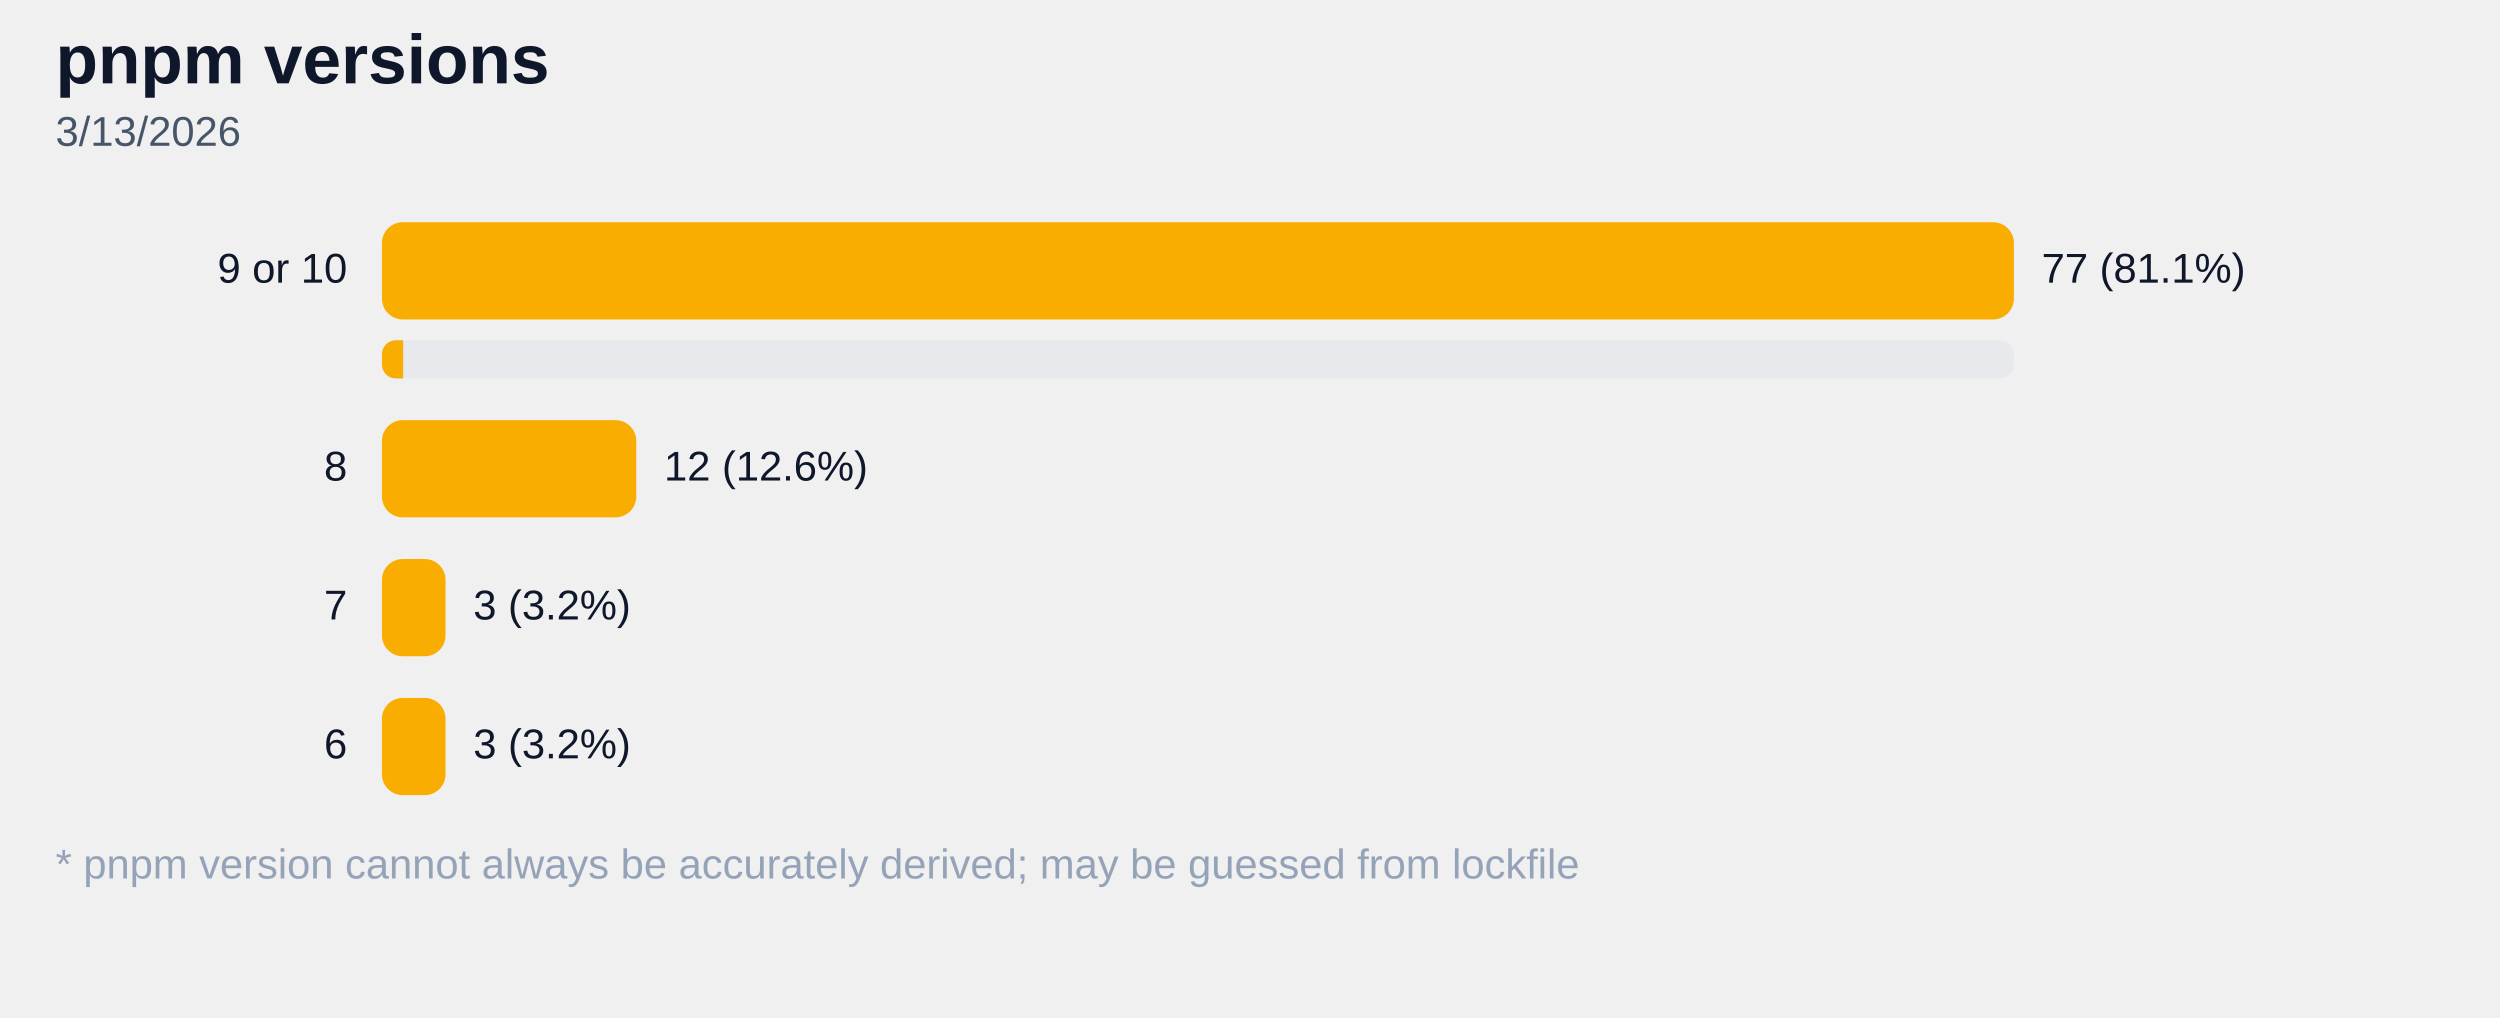
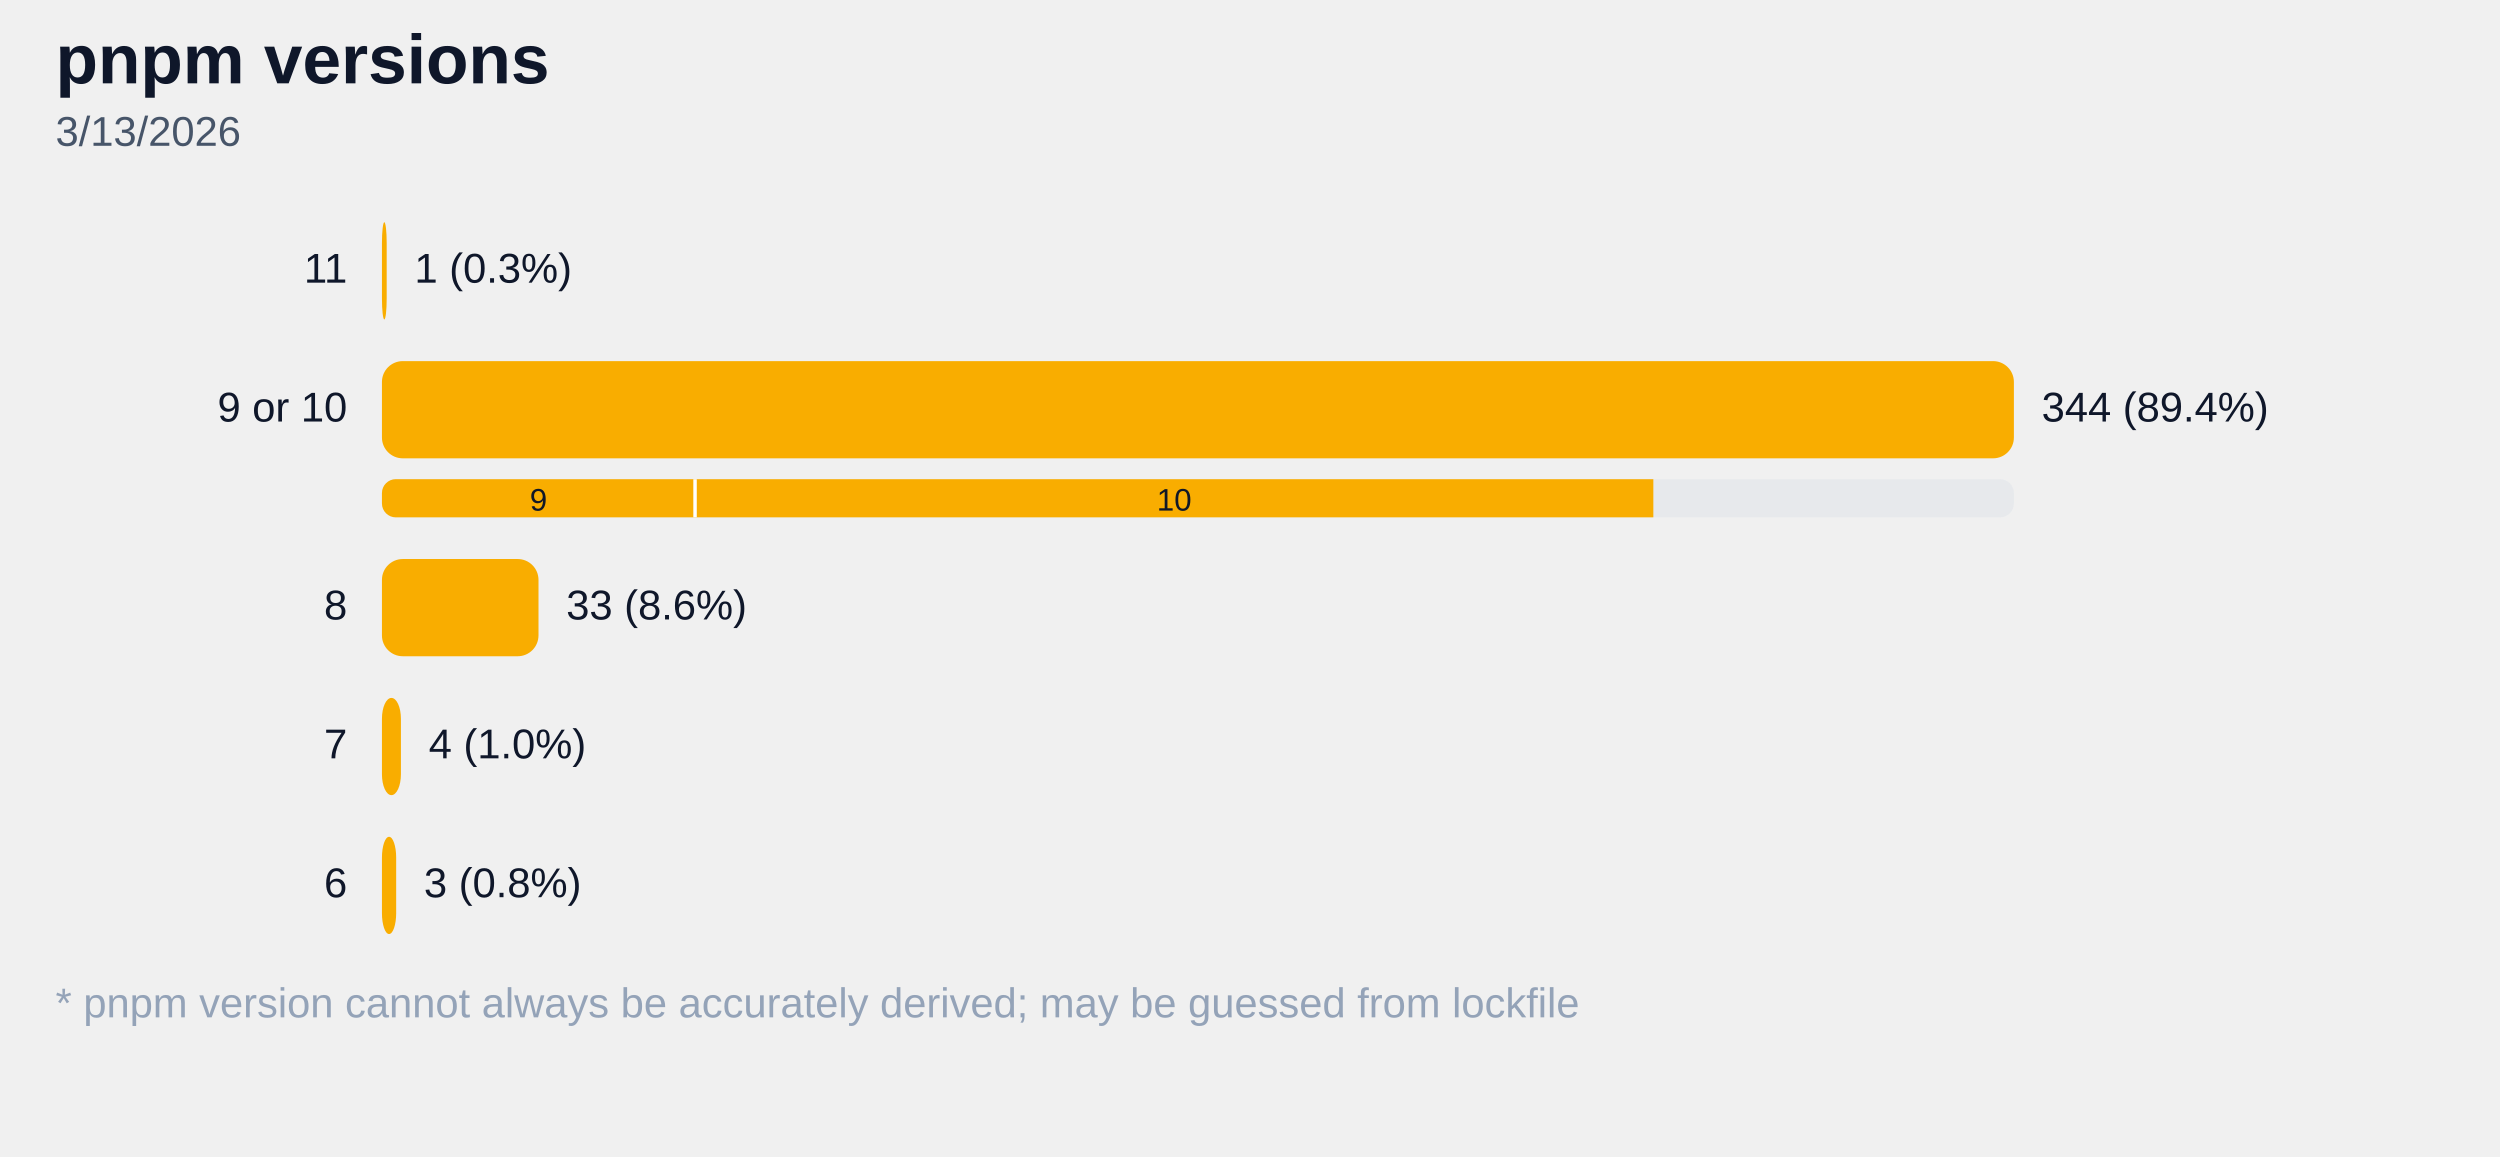
- <svg xmlns="http://www.w3.org/2000/svg" width="720" height="293" viewBox="0 0 720 293" role="img" aria-label="pnpm versions">
+ <svg xmlns="http://www.w3.org/2000/svg" width="720" height="333" viewBox="0 0 720 333" role="img" aria-label="pnpm versions">
  <style>
    text { font-family: "Helvetica Neue", Arial, sans-serif; }
    .title { font-size: 20px; font-weight: 700; fill: #0f172a; }
    .subtitle { font-size: 12px; fill: #475569; }
    .footer { font-size: 12px; fill: #94a3b8; }
    .label { font-size: 12px; text-anchor: end; fill: #0f172a; }
    .value { font-size: 12px; fill: #0f172a; }
  </style>
  <text class="title" x="16" y="24">pnpm versions</text>
  <text class="subtitle" x="16" y="42">3/13/2026</text>
  <g class="bars">
+     <g class="bar" data-label="11">
+       <text class="label" x="100" y="78" dominant-baseline="middle">11</text>
+       <rect x="110" y="64" width="1.366" height="28" rx="6" fill="#f9ad00" />
+       <text class="value" x="119.366" y="78" dominant-baseline="middle">1 (0.3%)</text>
+     </g>
    <g class="bar" data-label="9 or 10">
-       <text class="label" x="100" y="78" dominant-baseline="middle">9 or 10</text>
-       <rect x="110" y="64" width="470" height="28" rx="6" fill="#f9ad00" />
-       <text class="value" x="588" y="78" dominant-baseline="middle">77 (81.1%)</text>
-       <clipPath id="mini-bar-light-0-9-or-10">
-         <rect x="110" y="98" width="470" height="11" rx="4" />
+       <text class="label" x="100" y="118" dominant-baseline="middle">9 or 10</text>
+       <rect x="110" y="104" width="470" height="28" rx="6" fill="#f9ad00" />
+       <text class="value" x="588" y="118" dominant-baseline="middle">344 (89.4%)</text>
+       <clipPath id="mini-bar-light-1-9-or-10">
+         <rect x="110" y="138" width="470" height="11" rx="4" />
      </clipPath>
-       <rect x="110" y="98" width="470" height="11" rx="4" fill="#cbd5e1" opacity="0.25" />
-       <g clip-path="url(#mini-bar-light-0-9-or-10)">
-         <rect x="110" y="98" width="6.104" height="11" fill="#f9ad00" />
+       <rect x="110" y="138" width="470" height="11" rx="4" fill="#cbd5e1" opacity="0.25" />
+       <g clip-path="url(#mini-bar-light-1-9-or-10)">
+         <rect x="110" y="138" width="90.174" height="11" fill="#f9ad00" />
+         <text x="155.087" y="144.5" text-anchor="middle" dominant-baseline="middle" font-size="9" fill="#111827">9</text>
+         <rect x="200.174" y="138" width="275.988" height="11" fill="#f9ad00" />
+         <line x1="200.174" y1="138" x2="200.174" y2="149" stroke="#ffffff" stroke-width="1" />
+         <text x="338.169" y="144.5" text-anchor="middle" dominant-baseline="middle" font-size="9" fill="#111827">10</text>
      </g>
    </g>
    <g class="bar" data-label="8">
-       <text class="label" x="100" y="135" dominant-baseline="middle">8</text>
-       <rect x="110" y="121" width="73.247" height="28" rx="6" fill="#f9ad00" />
-       <text class="value" x="191.247" y="135" dominant-baseline="middle">12 (12.6%)</text>
+       <text class="label" x="100" y="175" dominant-baseline="middle">8</text>
+       <rect x="110" y="161" width="45.087" height="28" rx="6" fill="#f9ad00" />
+       <text class="value" x="163.087" y="175" dominant-baseline="middle">33 (8.6%)</text>
    </g>
    <g class="bar" data-label="7">
-       <text class="label" x="100" y="175" dominant-baseline="middle">7</text>
-       <rect x="110" y="161" width="18.312" height="28" rx="6" fill="#f9ad00" />
-       <text class="value" x="136.312" y="175" dominant-baseline="middle">3 (3.2%)</text>
+       <text class="label" x="100" y="215" dominant-baseline="middle">7</text>
+       <rect x="110" y="201" width="5.465" height="28" rx="6" fill="#f9ad00" />
+       <text class="value" x="123.465" y="215" dominant-baseline="middle">4 (1.0%)</text>
    </g>
    <g class="bar" data-label="6">
-       <text class="label" x="100" y="215" dominant-baseline="middle">6</text>
-       <rect x="110" y="201" width="18.312" height="28" rx="6" fill="#f9ad00" />
-       <text class="value" x="136.312" y="215" dominant-baseline="middle">3 (3.2%)</text>
+       <text class="label" x="100" y="255" dominant-baseline="middle">6</text>
+       <rect x="110" y="241" width="4.099" height="28" rx="6" fill="#f9ad00" />
+       <text class="value" x="122.099" y="255" dominant-baseline="middle">3 (0.8%)</text>
    </g>
  </g>
-   <text class="footer" x="16" y="253">* pnpm version cannot always be accurately derived; may be guessed from lockfile</text>
+   <text class="footer" x="16" y="293">* pnpm version cannot always be accurately derived; may be guessed from lockfile</text>
</svg>
